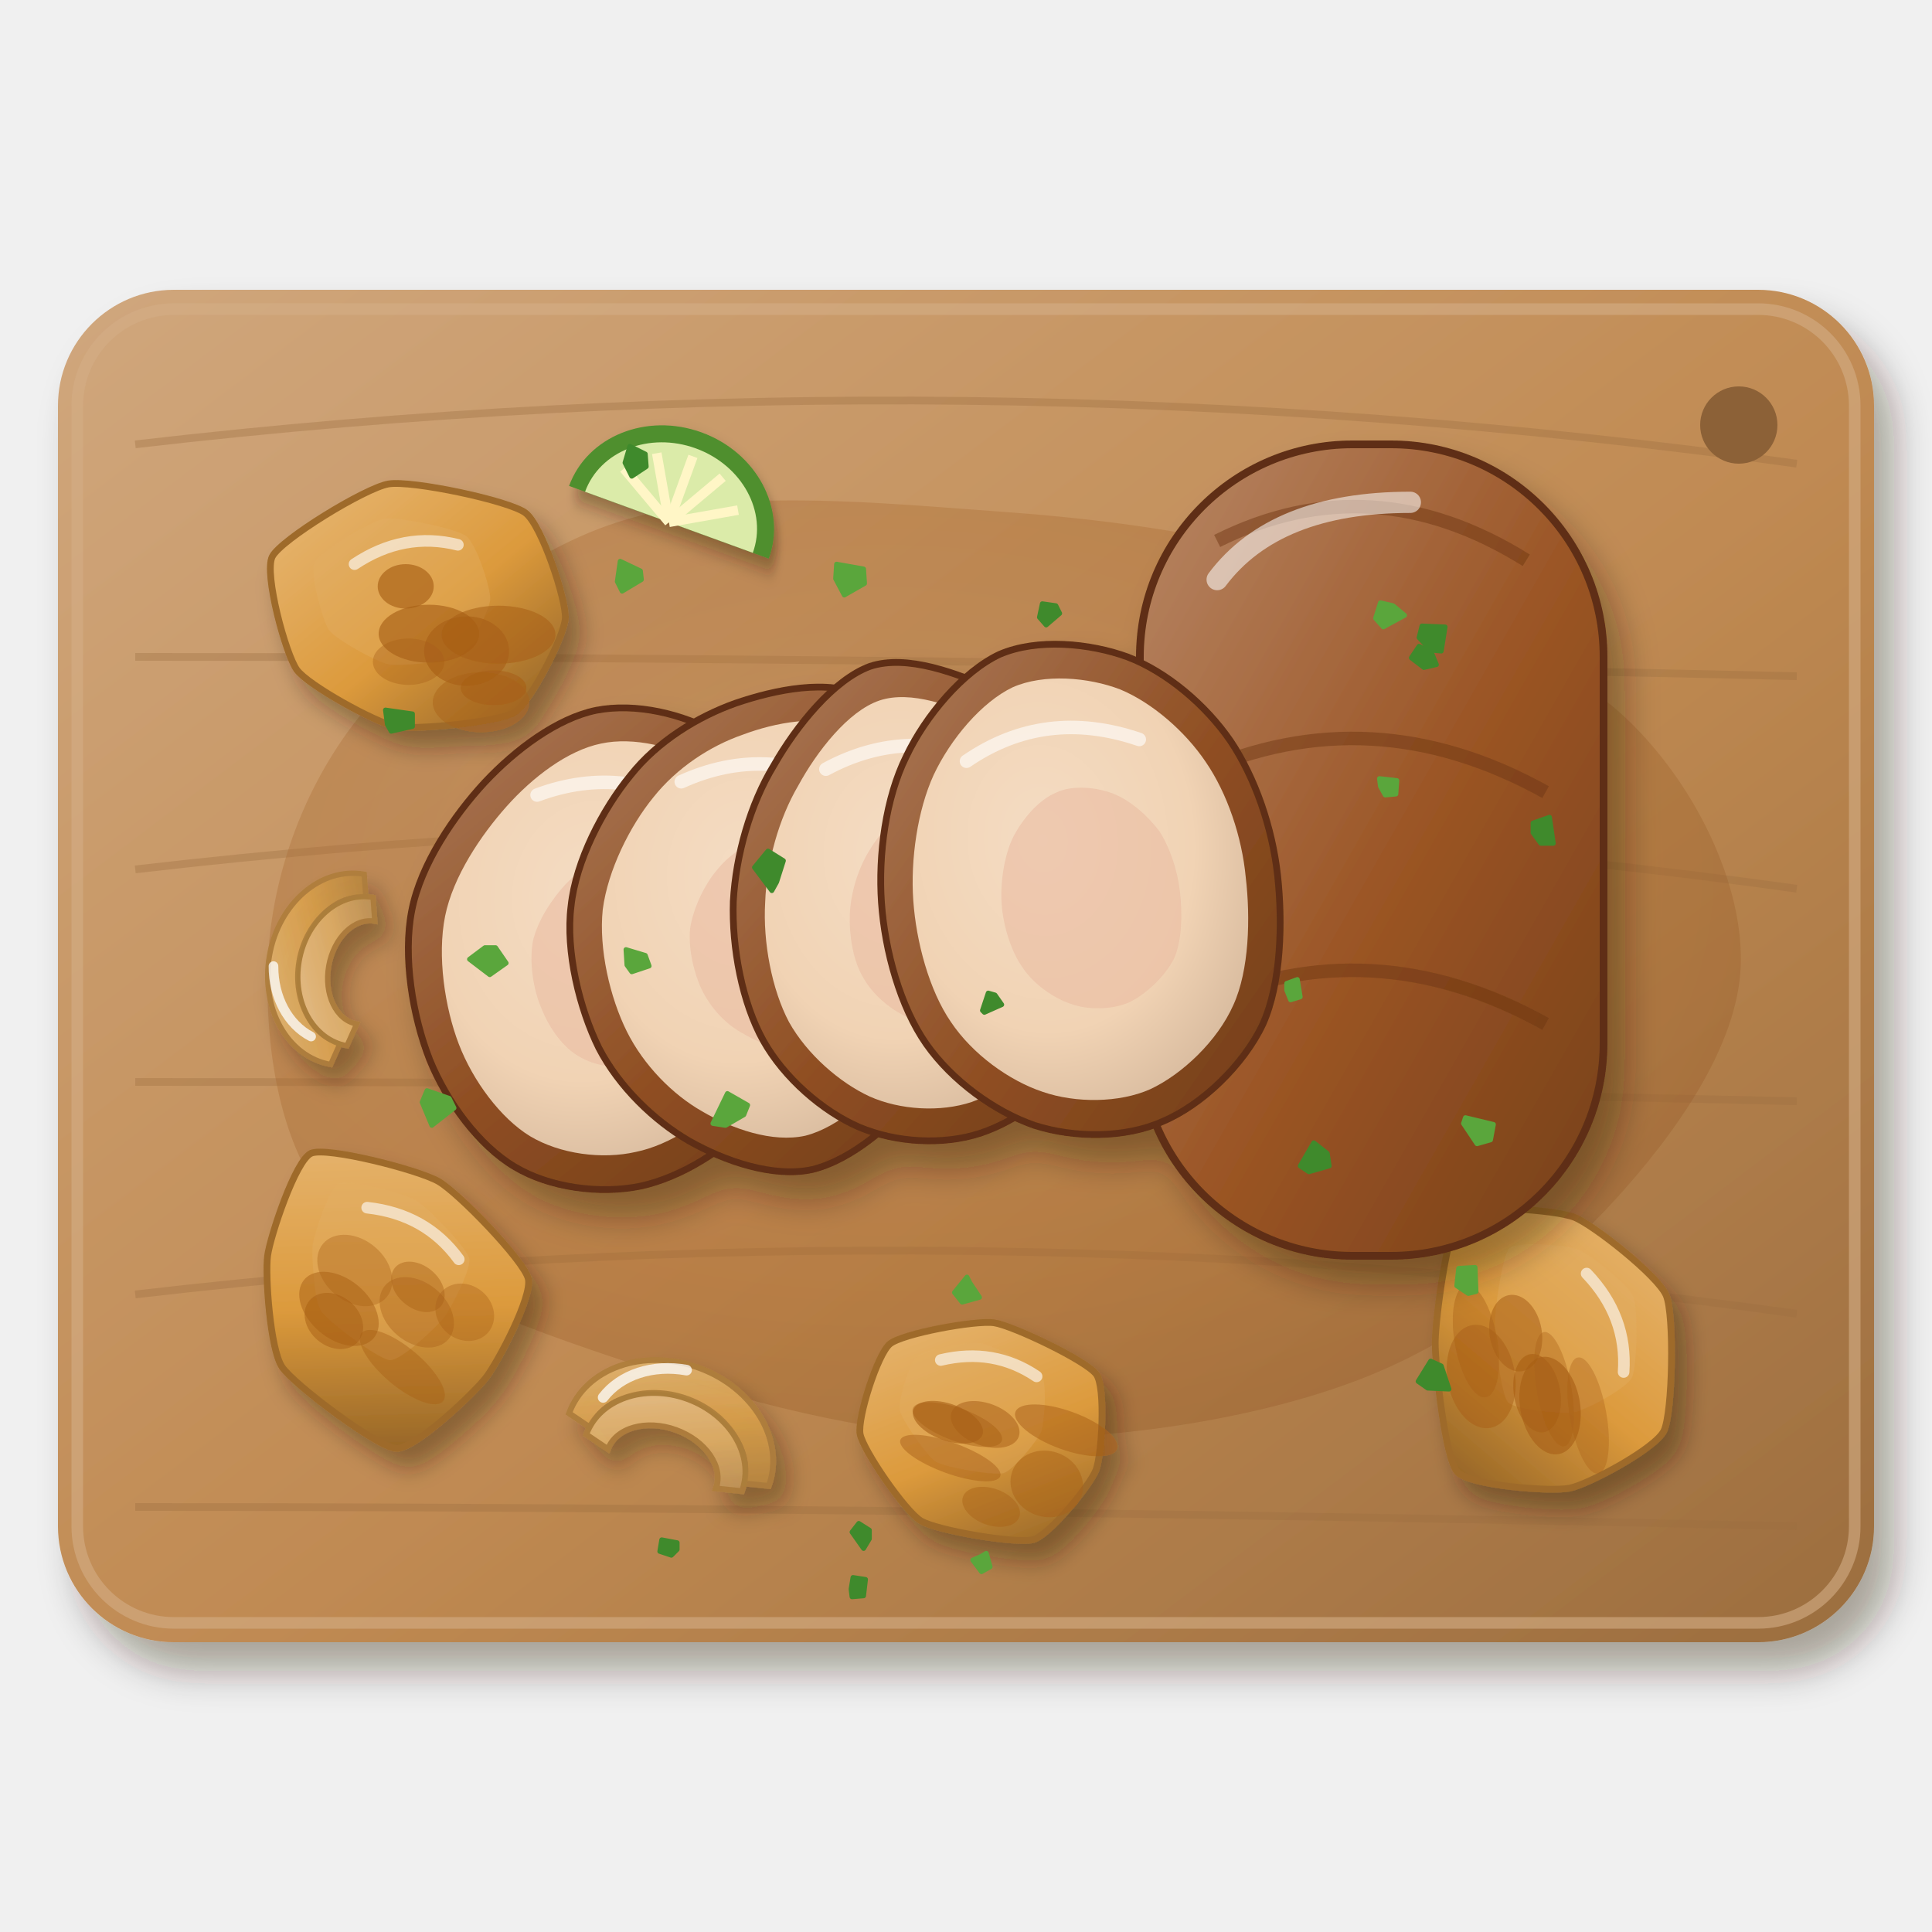
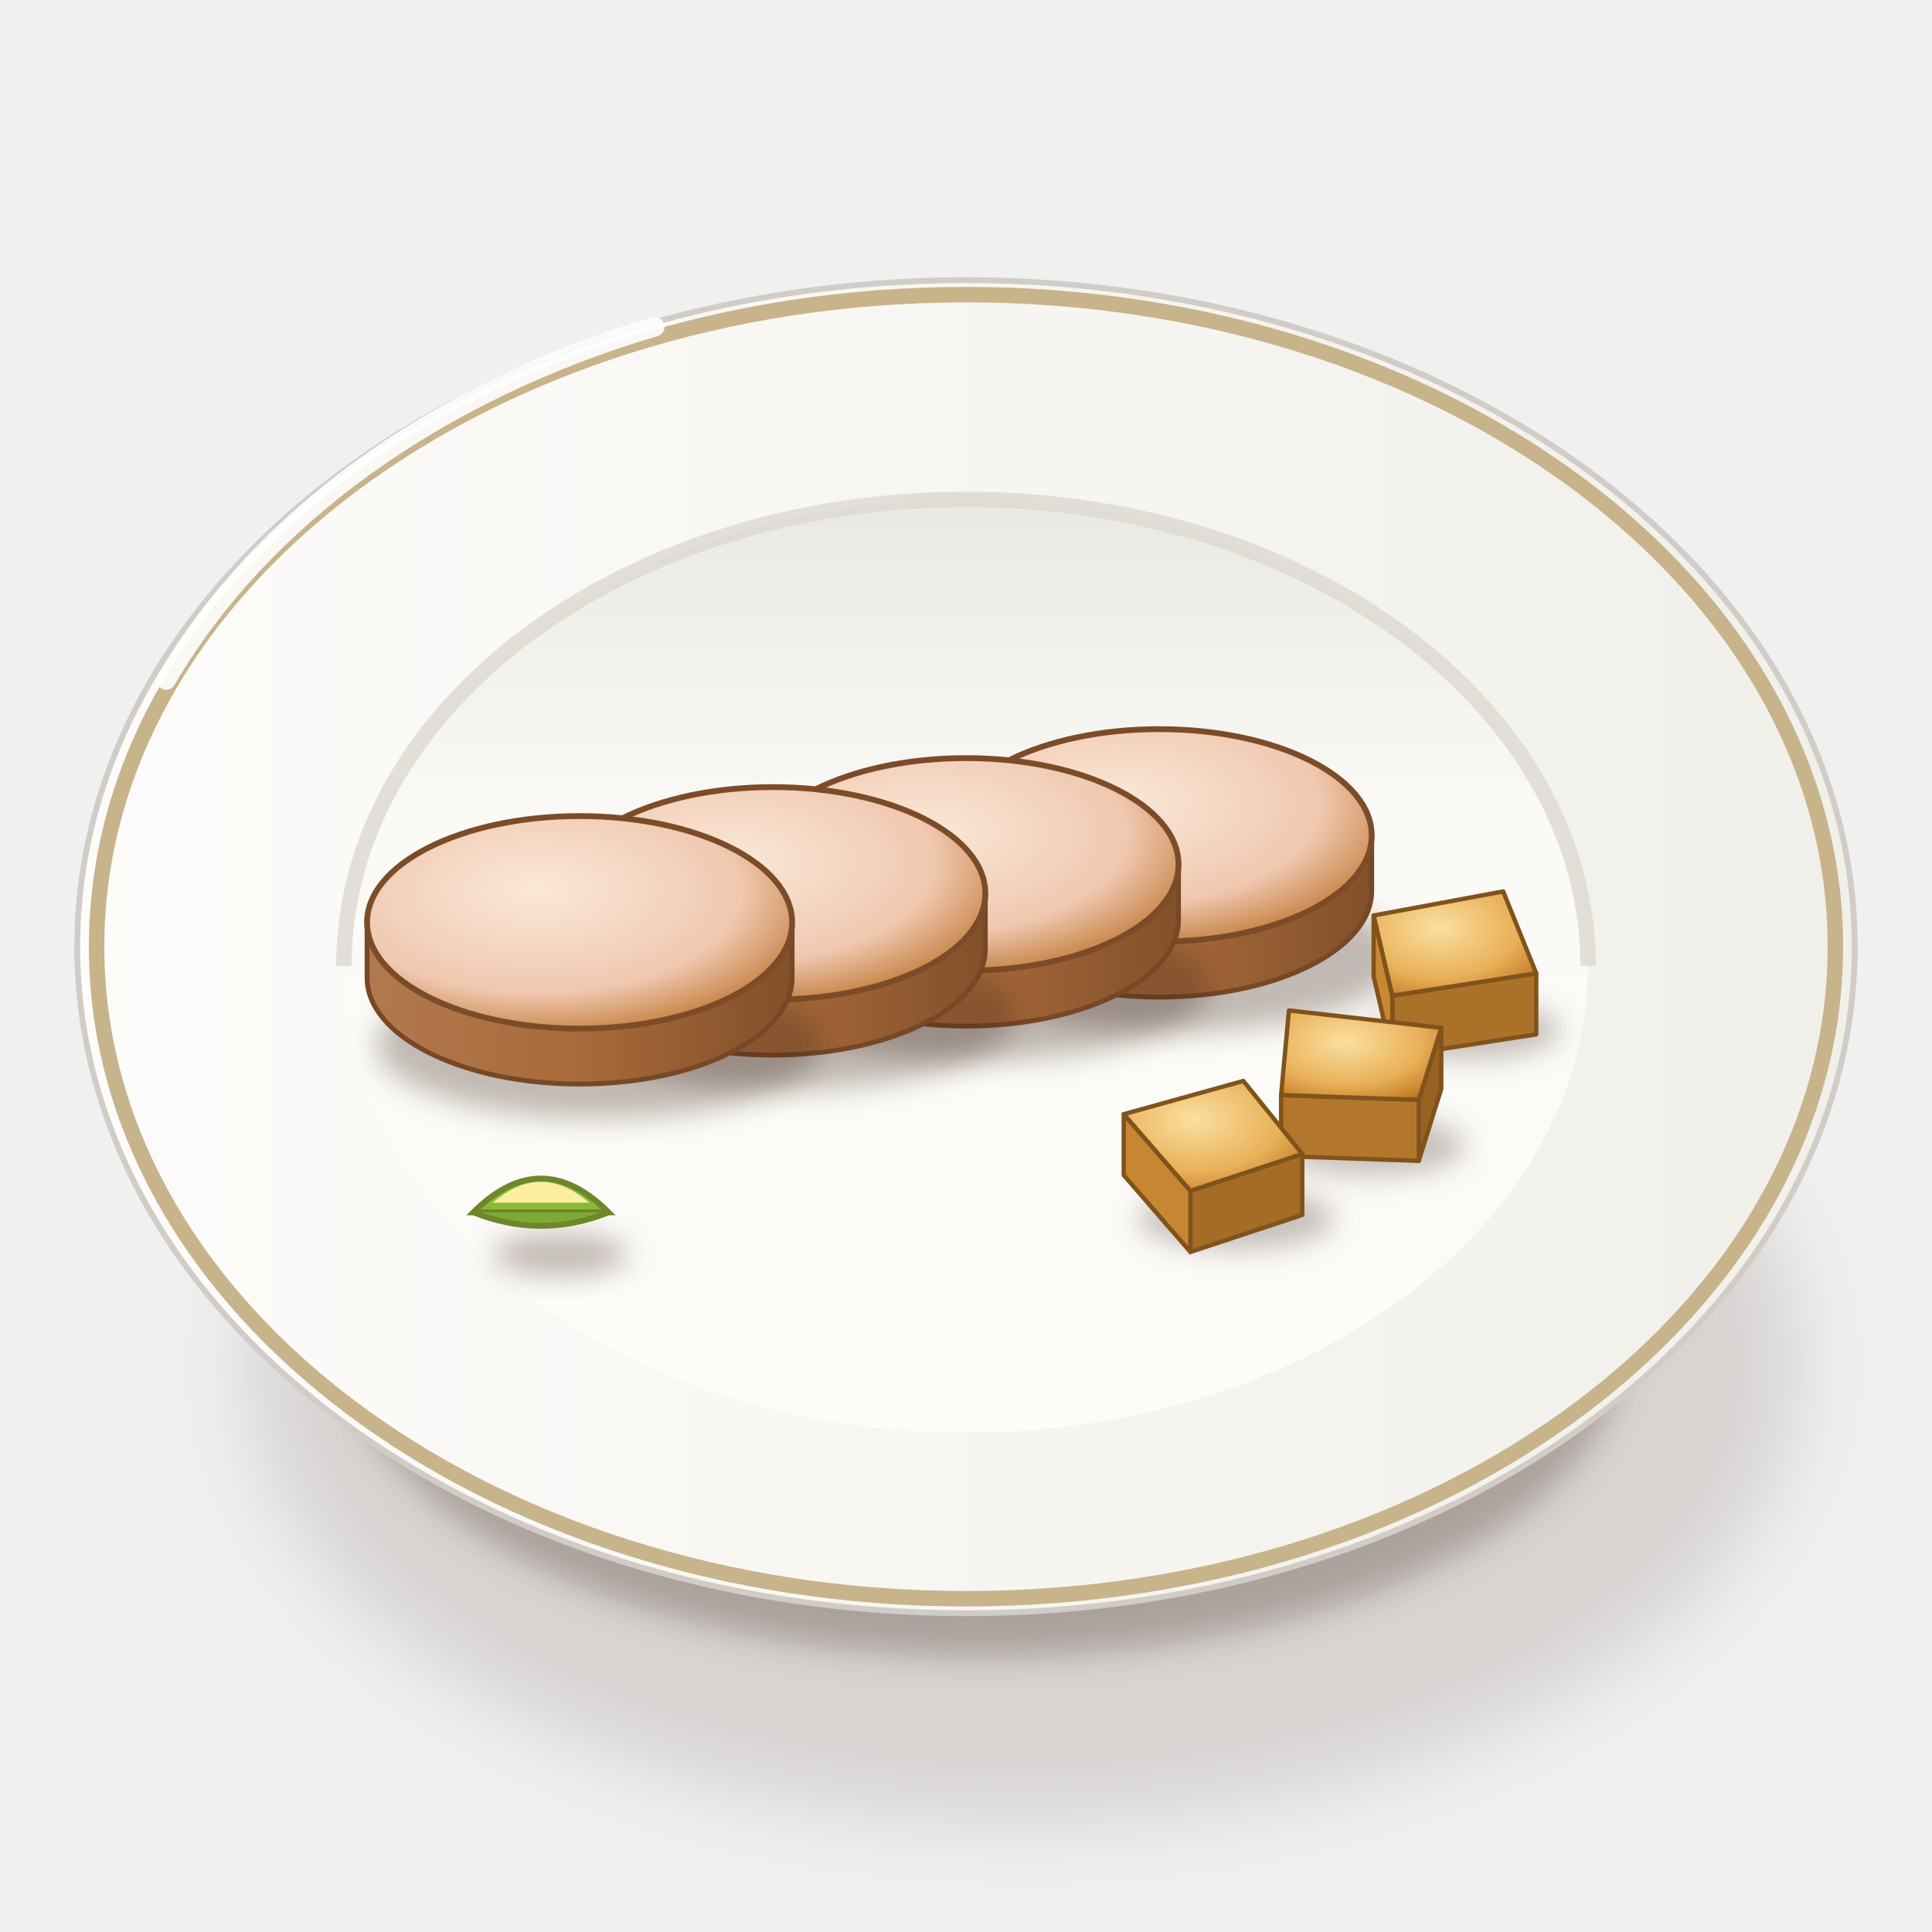
<svg xmlns="http://www.w3.org/2000/svg" viewBox="0 0 200 200" width="400" height="400">
  <defs>
-     <filter id="br_lombo_assado-1" x="-30%" y="-30%" width="160%" height="160%">
-       <feDropShadow dx="2.1" dy="3" stdDeviation="1.95" flood-color="#2b1607" flood-opacity=".36" />
+     <filter id="br_lombo_assado-1" x="-50%" y="-50%" width="200%" height="200%">
+       <feGaussianBlur stdDeviation="4" />
    </filter>
-     <linearGradient id="br_lombo_assado-2" x1="0" y1="0" x2="1" y2="1">
-       <stop offset="0" stop-color="#d0a77d" />
-       <stop offset=".55" stop-color="#c08a52" />
-       <stop offset="1" stop-color="#9b6d3f" />
+     <filter id="br_lombo_assado-2" x="-50%" y="-50%" width="200%" height="200%">
+       <feGaussianBlur stdDeviation="1.6" />
+     </filter>
+     <linearGradient id="br_lombo_assado-3" x1="0" y1="0" x2="1" y2="0">
+       <stop offset="0" stop-color="#fbfbf7" />
+       <stop offset="0.6" stop-color="#eae8e3" />
+       <stop offset="1" stop-color="#cdc7c1" />
    </linearGradient>
-     <radialGradient id="br_lombo_assado-3" cx="0.42" cy="0.4" r=".75">
-       <stop offset="0" stop-color="#b98658" />
-       <stop offset=".6" stop-color="#a8682e" />
-       <stop offset="1" stop-color="#855023" />
+     <linearGradient id="br_lombo_assado-4" x1="0" y1="0" x2="1" y2="0">
+       <stop offset="0" stop-color="#fdfcfa" />
+       <stop offset="1" stop-color="#f1efea" />
+     </linearGradient>
+     <linearGradient id="br_lombo_assado-5" x1="0" y1="0" x2="0" y2="1">
+       <stop offset="0" stop-color="#eae8e3" />
+       <stop offset="0.35" stop-color="#fbfaf6" />
+       <stop offset="1" stop-color="#fcfcf9" />
+     </linearGradient>
+     <radialGradient id="br_lombo_assado-6" cx="0.4" cy="0.35" r="0.8">
+       <stop offset="0" stop-color="#fbe8d8" />
+       <stop offset="0.6" stop-color="#f0c8b0" />
+       <stop offset="0.85" stop-color="#c8864a" />
+       <stop offset="1" stop-color="#8a4a1e" />
    </radialGradient>
-     <filter id="br_lombo_assado-4" x="-30%" y="-30%" width="160%" height="160%">
-       <feDropShadow dx="1.26" dy="1.8" stdDeviation="1.17" flood-color="#2b1607" flood-opacity=".36" />
+     <filter id="br_lombo_assado-7" x="-50%" y="-50%" width="200%" height="200%">
+       <feGaussianBlur stdDeviation="1.4" />
    </filter>
-     <linearGradient id="br_lombo_assado-5" x1="0" y1="0" x2="1" y2="1">
-       <stop offset="0" stop-color="#e7b877" />
-       <stop offset=".55" stop-color="#dc9a3c" />
-       <stop offset="1" stop-color="#8c5e24" />
+     <linearGradient id="br_lombo_assado-8" x1="0" y1="0" x2="1" y2="0">
+       <stop offset="0" stop-color="#b1794e" />
+       <stop offset="0.5" stop-color="#a86a3a" />
+       <stop offset="1" stop-color="#82502a" />
    </linearGradient>
-     <linearGradient id="br_lombo_assado-6" x1="0" y1="0" x2="1" y2="1">
-       <stop offset="0" stop-color="#e4bd82" />
-       <stop offset=".55" stop-color="#d9a04c" />
-       <stop offset="1" stop-color="#b6843e" />
-     </linearGradient>
-     <linearGradient id="br_lombo_assado-7" x1="0" y1="0" x2="1" y2="1">
-       <stop offset="0" stop-color="#e9c695" />
-       <stop offset=".55" stop-color="#dfae67" />
-       <stop offset="1" stop-color="#bb8f54" />
-     </linearGradient>
-     <filter id="br_lombo_assado-8" x="-30%" y="-30%" width="160%" height="160%">
-       <feDropShadow dx="1.82" dy="2.6" stdDeviation="1.69" flood-color="#2b1607" flood-opacity=".36" />
-     </filter>
-     <linearGradient id="br_lombo_assado-9" x1="0" y1="0" x2="1" y2="1">
-       <stop offset="0" stop-color="#b88766" />
-       <stop offset=".55" stop-color="#9a5424" />
-       <stop offset="1" stop-color="#76401a" />
-     </linearGradient>
-     <linearGradient id="br_lombo_assado-10" x1="0" y1="0" x2="1" y2="1">
-       <stop offset="0" stop-color="#ab7a59" />
-       <stop offset=".55" stop-color="#8f4e22" />
-       <stop offset="1" stop-color="#713d1a" />
-     </linearGradient>
-     <radialGradient id="br_lombo_assado-11" cx="0.4" cy="0.38" r=".75">
-       <stop offset="0" stop-color="#f4dcc3" />
-       <stop offset=".6" stop-color="#f1d3b4" />
-       <stop offset="1" stop-color="#d3b69a" />
+     <radialGradient id="br_lombo_assado-9" cx="0.4" cy="0.35" r="0.8">
+       <stop offset="0" stop-color="#fbe0a0" />
+       <stop offset="0.6" stop-color="#e8b058" />
+       <stop offset="0.9" stop-color="#c8802a" />
+       <stop offset="1" stop-color="#9a5a1a" />
    </radialGradient>
-     <filter id="br_lombo_assado-12" x="-30%" y="-30%" width="160%" height="160%">
-       <feDropShadow dx="0.7" dy="1" stdDeviation="0.65" flood-color="#2b1607" flood-opacity=".36" />
-     </filter>
  </defs>
-   <g filter="url(#br_lombo_assado-1)">
-     <rect x="6" y="30" width="188" height="140" rx="12" fill="url(#br_lombo_assado-2)" />
+   <ellipse cx="106" cy="141.25" rx="80.37" ry="47.36" fill="#3a2212" opacity="0.14" filter="url(#br_lombo_assado-1)" />
+   <ellipse cx="102" cy="139.25" rx="66.02" ry="32.29" fill="#3a2212" opacity="0.28" filter="url(#br_lombo_assado-2)" />
+   <path d="M8,98 C8,120 30.96,141.39 42.96,143.53 L157.04,143.53 C169.04,141.39 192,120 192,98Z" fill="url(#br_lombo_assado-3)" stroke="#c0bab3" stroke-width=".6" />
+   <path d="M8,98A92,69 0 1 0 192,98A92,69 0 1 0 8,98Z" fill="url(#br_lombo_assado-4)" stroke="#d1ccc6" stroke-width=".6" />
+   <path d="M10,98A90,67.5 0 1 0 190,98A90,67.5 0 1 0 10,98Z" fill="none" stroke="#c8b48a" stroke-width="1.6" />
+   <path d="M35.6,100A64.4,48.3 0 1 0 164.4,100A64.4,48.3 0 1 0 35.6,100Z" fill="url(#br_lombo_assado-5)" />
+   <path d="M35.6,100 A64.4,48.3 0 0 1 164.4,100" stroke="#dcd8d2" stroke-width="1.6" fill="none" opacity=".8" />
+   <path d="M17.2,70.4 A92,69 0 0 1 67.8,33.83" stroke="#fff" stroke-width="2" fill="none" stroke-linecap="round" opacity=".9" />
+   <ellipse cx="122" cy="99.12" rx="23.1" ry="7.7" fill="#3a2212" opacity="0.3" filter="url(#br_lombo_assado-7)" />
+   <path d="M98,86.48 L98,92.22 A22,11 0 0 0 142,92.22 L142,86.48Z" fill="url(#br_lombo_assado-8)" stroke="#764825" stroke-width=".5" />
+   <ellipse cx="120" cy="86.48" rx="22" ry="11" fill="url(#br_lombo_assado-6)" stroke="#7c4c28" stroke-width=".6" />
+   <ellipse cx="102" cy="102.12" rx="23.1" ry="7.7" fill="#3a2212" opacity="0.3" filter="url(#br_lombo_assado-7)" />
+   <path d="M78,89.48 L78,95.22 A22,11 0 0 0 122,95.22 L122,89.48Z" fill="url(#br_lombo_assado-8)" stroke="#764825" stroke-width=".5" />
+   <ellipse cx="100" cy="89.48" rx="22" ry="11" fill="url(#br_lombo_assado-6)" stroke="#7c4c28" stroke-width=".6" />
+   <ellipse cx="82" cy="105.12" rx="23.1" ry="7.7" fill="#3a2212" opacity="0.3" filter="url(#br_lombo_assado-7)" />
+   <path d="M58,92.48 L58,98.22 A22,11 0 0 0 102,98.22 L102,92.48Z" fill="url(#br_lombo_assado-8)" stroke="#764825" stroke-width=".5" />
+   <ellipse cx="80" cy="92.48" rx="22" ry="11" fill="url(#br_lombo_assado-6)" stroke="#7c4c28" stroke-width=".6" />
+   <ellipse cx="62" cy="108.12" rx="23.1" ry="7.7" fill="#3a2212" opacity="0.3" filter="url(#br_lombo_assado-7)" />
+   <path d="M38,95.48 L38,101.22 A22,11 0 0 0 82,101.22 L82,95.48Z" fill="url(#br_lombo_assado-8)" stroke="#764825" stroke-width=".5" />
+   <ellipse cx="60" cy="95.48" rx="22" ry="11" fill="url(#br_lombo_assado-6)" stroke="#7c4c28" stroke-width=".6" />
+   <ellipse cx="152" cy="106.62" rx="9.48" ry="3.03" fill="#3a2212" opacity="0.28" filter="url(#br_lombo_assado-7)" />
+   <path d="M159.03,100.76L144.13,103.07L144.13,109.38L159.03,107.08Z" fill="#aa7128" stroke="#81531c" stroke-width="0.45" stroke-linejoin="round" />
+   <path d="M144.13,103.07L142.2,94.77L142.2,101.08L144.13,109.38Z" fill="#c98832" stroke="#81531c" stroke-width="0.45" stroke-linejoin="round" />
+   <path d="M155.61,92.28L159.03,100.76L144.13,103.07L142.2,94.77Z" fill="url(#br_lombo_assado-9)" stroke="#81531c" stroke-width="0.45" stroke-linejoin="round" />
+   <ellipse cx="142" cy="118.62" rx="9.66" ry="3.09" fill="#3a2212" opacity="0.28" filter="url(#br_lombo_assado-7)" />
+   <path d="M149.2,106.4L146.87,113.86L146.87,120.17L149.2,112.71Z" fill="#986322" stroke="#81531c" stroke-width="0.45" stroke-linejoin="round" />
+   <path d="M146.87,113.86L132.62,113.36L132.62,119.67L146.87,120.17Z" fill="#b2772a" stroke="#81531c" stroke-width="0.45" stroke-linejoin="round" />
+   <path d="M133.43,104.6L149.2,106.4L146.87,113.86L132.62,113.36Z" fill="url(#br_lombo_assado-9)" stroke="#81531c" stroke-width="0.45" stroke-linejoin="round" />
+   <ellipse cx="128" cy="126.12" rx="10.15" ry="3.25" fill="#3a2212" opacity="0.28" filter="url(#br_lombo_assado-7)" />
+   <path d="M134.81,119.46L123.23,123.28L123.23,129.6L134.81,125.77Z" fill="#a46c26" stroke="#81531c" stroke-width="0.45" stroke-linejoin="round" />
+   <path d="M123.23,123.28L116.33,115.34L116.33,121.65L123.23,129.6Z" fill="#c78631" stroke="#81531c" stroke-width="0.45" stroke-linejoin="round" />
+   <path d="M128.71,111.9L134.81,119.46L123.23,123.28L116.33,115.34Z" fill="url(#br_lombo_assado-9)" stroke="#81531c" stroke-width="0.45" stroke-linejoin="round" />
+   <ellipse cx="58" cy="129.9" rx="7" ry="2.24" fill="#3a2212" opacity="0.3" filter="url(#br_lombo_assado-7)" />
+   <g transform="translate(56 125.5)">
+     <path d="M-7,0 Q0,-7 7,0Z" fill="#8ab83a" stroke="#6d872a" stroke-width=".6" />
+     <path d="M-5,-1 Q0,-5.32 5,-1Z" fill="#fbeea0" />
+     <path d="M-7,0 Q0,2.8 7,0" fill="#80a835" stroke="#6d872a" stroke-width=".6" />
  </g>
-   <path d="M14,46 Q100,36 186,48" stroke="#9b6d3f" stroke-width=".8" fill="none" opacity=".35" />
-   <path d="M14,68 Q100,68 186,70" stroke="#9b6d3f" stroke-width=".8" fill="none" opacity=".35" />
-   <path d="M14,90 Q100,80 186,92" stroke="#9b6d3f" stroke-width=".8" fill="none" opacity=".35" />
-   <path d="M14,112 Q100,112 186,114" stroke="#9b6d3f" stroke-width=".8" fill="none" opacity=".35" />
-   <path d="M14,134 Q100,124 186,136" stroke="#9b6d3f" stroke-width=".8" fill="none" opacity=".35" />
-   <path d="M14,156 Q100,156 186,158" stroke="#9b6d3f" stroke-width=".8" fill="none" opacity=".35" />
-   <rect x="8" y="32" width="184" height="136" rx="10" fill="none" stroke="#d3ad86" stroke-width="1.2" opacity=".6" />
-   <circle cx="180" cy="44" r="4" fill="#8c6137" />
-   <path transform="translate(104 100)" d="M76.2,0C75.9,8.2 69.6,17.2 63.1,24.3C56.6,31.4 47.5,38.6 37,42.7C26.5,46.8 12.2,49 0,48.9C-12.2,48.8 -24.9,45.7 -36.3,41.9C-47.7,38.2 -61.9,33.4 -68.6,26.4C-75.2,19.4 -76.5,8.7 -76.3,0C-76,-8.7 -72.9,-18.1 -66.9,-25.7C-60.8,-33.4 -51,-42.5 -39.9,-46C-28.7,-49.6 -12.5,-47.9 0,-47C12.5,-46.1 24.3,-44.3 35.2,-40.6C46,-36.9 58.2,-31.8 65,-25C71.8,-18.2 76.5,-8.2 76.2,0Z" fill="url(#br_lombo_assado-3)" opacity="0.35" />
-   <g filter="url(#br_lombo_assado-4)">
-     <g transform="translate(44 64)">
-       <path d="M14.52,0C14.42,1.89 10.88,8.7 9.27,9.72C7.66,10.75 -0.99,11.6 -3.06,11.2C-5.12,10.8 -12.1,6.95 -13.27,5.34C-14.43,3.73 -16.69,-4.61 -15.82,-6.37C-14.95,-8.13 -6.2,-13.48 -3.79,-13.9C-1.39,-14.31 8.72,-12.18 10.4,-10.9C12.08,-9.63 14.63,-1.89 14.52,0Z" fill="url(#br_lombo_assado-5)" stroke="#9e6b29" stroke-width=".7" />
-       <path d="M6.75,-1.96C6.69,-0.83 4.57,3.26 3.6,3.87C2.64,4.49 -2.55,5 -3.79,4.76C-5.03,4.52 -9.22,2.21 -9.92,1.25C-10.62,0.28 -11.97,-4.72 -11.45,-5.78C-10.93,-6.84 -5.68,-10.05 -4.24,-10.3C-2.79,-10.55 3.27,-9.27 4.28,-8.5C5.29,-7.74 6.82,-3.09 6.75,-1.96Z" fill="#e3ae63" opacity=".35" />
-       <ellipse cx="7.1" cy="7.2" rx="3.4" ry="1.8" fill="#a85f16" opacity="0.59" />
-       <ellipse cx="0.4" cy="1.6" rx="5.2" ry="3" fill="#a85f16" opacity="0.64" />
-       <ellipse cx="-1.7" cy="4.5" rx="3.7" ry="2.4" fill="#a85f16" opacity="0.39" />
-       <ellipse cx="-2" cy="-3.3" rx="2.9" ry="2.3" fill="#a85f16" opacity="0.65" />
-       <ellipse cx="7.6" cy="1.7" rx="5.9" ry="3" fill="#a85f16" opacity="0.56" />
-       <ellipse cx="5.8" cy="8.7" rx="5" ry="3.1" fill="#a85f16" opacity="0.44" />
-       <ellipse cx="4.3" cy="3.4" rx="4.4" ry="3.6" fill="#a85f16" opacity="0.63" />
-       <path d="M-7.3,-5.6 Q-2.2,-9 3.4,-7.6" stroke="#fff" stroke-width="1.2" fill="none" stroke-linecap="round" opacity=".6" />
-     </g>
-     <g transform="translate(40 134) rotate(40)">
-       <path d="M13.43,0C13.5,2.04 12.57,10.4 11.02,11.56C9.48,12.72 -1.35,13.31 -3.46,12.69C-5.57,12.08 -10.9,6.56 -12,4.83C-13.09,3.1 -16.15,-4.61 -15.36,-6.19C-14.57,-7.77 -5.74,-12.02 -3.39,-12.43C-1.05,-12.85 8.65,-11.83 10.2,-10.69C11.74,-9.55 13.35,-2.04 13.43,0Z" fill="url(#br_lombo_assado-5)" stroke="#9e6b29" stroke-width=".7" />
-       <path d="M6.1,-1.96C6.14,-0.74 5.58,4.28 4.65,4.98C3.73,5.67 -2.77,6.03 -4.04,5.66C-5.3,5.29 -8.5,1.98 -9.16,0.94C-9.81,-0.1 -11.65,-4.72 -11.18,-5.67C-10.7,-6.62 -5.4,-9.17 -4,-9.42C-2.59,-9.67 3.23,-9.06 4.16,-8.38C5.08,-7.69 6.05,-3.18 6.1,-1.96Z" fill="#e3ae63" opacity=".35" />
-       <ellipse cx="-2.8" cy="4.3" rx="4.7" ry="3.1" fill="#a85f16" opacity="0.5" />
-       <ellipse cx="-4.1" cy="0.2" rx="4.3" ry="3.2" fill="#a85f16" opacity="0.37" />
-       <ellipse cx="2" cy="-2.7" rx="3.1" ry="2.2" fill="#a85f16" opacity="0.43" />
-       <ellipse cx="-2.4" cy="5.6" rx="3.3" ry="2.6" fill="#a85f16" opacity="0.52" />
-       <ellipse cx="3.6" cy="-0.6" rx="4.3" ry="3.1" fill="#a85f16" opacity="0.41" />
-       <ellipse cx="7.4" cy="-3.8" rx="3.2" ry="2.8" fill="#a85f16" opacity="0.38" />
-       <ellipse cx="6.1" cy="4.7" rx="5.5" ry="2" fill="#a85f16" opacity="0.43" />
-       <path d="M-7.3,-5.6 Q-2.2,-9 3.4,-7.6" stroke="#fff" stroke-width="1.2" fill="none" stroke-linecap="round" opacity=".6" />
-     </g>
-     <g transform="translate(160 140) rotate(80)">
-       <path d="M14.27,0C14.32,2 12.2,10.12 10.62,11.14C9.03,12.15 -0.62,11.51 -3.02,11.07C-5.42,10.62 -14.59,7.76 -15.53,6.25C-16.47,4.75 -14.36,-3.55 -13.27,-5.34C-12.18,-7.14 -5.78,-12.84 -3.64,-13.32C-1.49,-13.81 8.5,-11.86 10.14,-10.64C11.79,-9.42 14.23,-2 14.27,0Z" fill="url(#br_lombo_assado-5)" stroke="#9e6b29" stroke-width=".7" />
-       <path d="M6.6,-1.96C6.63,-0.76 5.36,4.11 4.41,4.72C3.46,5.33 -2.33,4.95 -3.77,4.68C-5.21,4.41 -10.71,2.69 -11.28,1.79C-11.84,0.89 -10.58,-4.09 -9.92,-5.17C-9.27,-6.24 -5.43,-9.66 -4.14,-9.95C-2.85,-10.24 3.14,-9.08 4.13,-8.34C5.11,-7.61 6.58,-3.16 6.6,-1.96Z" fill="#e3ae63" opacity=".35" />
-       <ellipse cx="4" cy="1.6" rx="4.1" ry="2.4" fill="#a85f16" opacity="0.6" />
-       <ellipse cx="1.3" cy="7" rx="5.4" ry="3.5" fill="#a85f16" opacity="0.51" />
-       <ellipse cx="5.5" cy="0.5" rx="5.1" ry="3.1" fill="#a85f16" opacity="0.64" />
-       <ellipse cx="-2.4" cy="6.9" rx="5.9" ry="2.2" fill="#a85f16" opacity="0.41" />
-       <ellipse cx="-2.5" cy="2.7" rx="4" ry="2.7" fill="#a85f16" opacity="0.55" />
-       <ellipse cx="7.2" cy="-3.2" rx="6.1" ry="1.9" fill="#a85f16" opacity="0.36" />
-       <ellipse cx="3.9" cy="-0.2" rx="6" ry="1.8" fill="#a85f16" opacity="0.37" />
-       <path d="M-7.3,-5.6 Q-2.2,-9 3.4,-7.6" stroke="#fff" stroke-width="1.2" fill="none" stroke-linecap="round" opacity=".6" />
-     </g>
-     <g transform="translate(102 148) rotate(20)">
-       <path d="M12.19,0C12.17,1.68 9.96,7.96 8.57,8.98C7.17,10.01 -1.15,11.53 -3.04,11.15C-4.93,10.77 -11.18,6.32 -12.03,4.85C-12.88,3.37 -13.16,-3.54 -12.32,-4.96C-11.49,-6.39 -4.86,-10.31 -2.92,-10.71C-0.98,-11.1 7.48,-10.28 8.86,-9.3C10.25,-8.31 12.22,-1.68 12.19,0Z" fill="url(#br_lombo_assado-5)" stroke="#9e6b29" stroke-width=".7" />
-       <path d="M5.5,-1.82C5.48,-0.81 4.16,2.96 3.32,3.57C2.48,4.18 -2.51,5.1 -3.65,4.87C-4.78,4.64 -8.53,1.97 -9.04,1.09C-9.55,0.2 -9.72,-3.94 -9.21,-4.8C-8.71,-5.65 -4.74,-8.01 -3.57,-8.24C-2.41,-8.48 2.67,-7.99 3.5,-7.4C4.33,-6.81 5.51,-2.83 5.5,-1.82Z" fill="#e3ae63" opacity=".35" />
-       <ellipse cx="-0.2" cy="-0.5" rx="3.7" ry="2.2" fill="#a85f16" opacity="0.53" />
-       <ellipse cx="3.3" cy="7.3" rx="3.1" ry="1.9" fill="#a85f16" opacity="0.43" />
-       <ellipse cx="-2.9" cy="0.5" rx="4.9" ry="1.7" fill="#a85f16" opacity="0.46" />
-       <ellipse cx="7.9" cy="3.1" rx="3.8" ry="3.4" fill="#a85f16" opacity="0.47" />
-       <ellipse cx="-3.9" cy="0.6" rx="3.8" ry="1.9" fill="#a85f16" opacity="0.62" />
-       <ellipse cx="-2.4" cy="4" rx="5.5" ry="1.6" fill="#a85f16" opacity="0.48" />
-       <ellipse cx="7.9" cy="-2.8" rx="5.6" ry="2" fill="#a85f16" opacity="0.51" />
-       <path d="M-6.8,-5.2 Q-2.1,-8.3 3.1,-7" stroke="#fff" stroke-width="1.2" fill="none" stroke-linecap="round" opacity=".6" />
-     </g>
-     <g transform="translate(70 148) rotate(20) scale(1.1)">
-       <path d="M-10,2 A10,8.2 0 0 1 10,2 L7.6,2.6 A7.6,5.472 0 0 0 -7.6,2.6Z" fill="url(#br_lombo_assado-6)" stroke="#ad7d3b" stroke-width=".55" opacity=".9" />
-       <path d="M-7.8,3.32 A7.8,6.396 0 0 1 7.8,3.32 L5.4,3.92 A5.4,3.888 0 0 0 -5.4,3.92Z" fill="url(#br_lombo_assado-7)" stroke="#ad7d3b" stroke-width=".55" opacity=".9" />
-       <path d="M-7.5,-.5 A8.5,7 0 0 1 -1,-5.6" stroke="#fff" stroke-width="1" fill="none" stroke-linecap="round" opacity=".75" />
-     </g>
-     <g transform="translate(34 100) rotate(-80)">
-       <path d="M-10,2 A10,8.2 0 0 1 10,2 L7.6,2.6 A7.6,5.472 0 0 0 -7.6,2.6Z" fill="url(#br_lombo_assado-6)" stroke="#ad7d3b" stroke-width=".55" opacity=".9" />
-       <path d="M-7.8,3.32 A7.8,6.396 0 0 1 7.8,3.32 L5.4,3.92 A5.4,3.888 0 0 0 -5.4,3.92Z" fill="url(#br_lombo_assado-7)" stroke="#ad7d3b" stroke-width=".55" opacity=".9" />
-       <path d="M-7.5,-.5 A8.5,7 0 0 1 -1,-5.6" stroke="#fff" stroke-width="1" fill="none" stroke-linecap="round" opacity=".75" />
-     </g>
-   </g>
-   <g filter="url(#br_lombo_assado-8)">
-     <rect x="118" y="46" width="48" height="84" rx="22" fill="url(#br_lombo_assado-9)" stroke="#5e2f12" stroke-width=".8" />
-     <path d="M126,56 Q142,48 158,58 M124,80 Q142,72 160,82 M124,104 Q142,96 160,106" stroke="#6a3410" stroke-width="1.4" fill="none" opacity=".45" />
-     <path d="M126,60 Q132,52 146,52" stroke="#fff" stroke-width="2.2" fill="none" stroke-linecap="round" opacity=".55" />
-     <g transform="translate(64 98) rotate(10)">
-       <path d="M21.6,0C21.5,5 19.6,10.8 17.1,14.8C14.6,18.8 10.5,22.4 6.6,24C2.6,25.6 -2.7,25.8 -6.6,24.3C-10.6,22.8 -14.7,18.9 -17.2,14.9C-19.7,10.8 -21.8,4.9 -21.7,0C-21.6,-4.9 -19.1,-10.4 -16.6,-14.3C-14,-18.3 -10.3,-22.2 -6.5,-23.7C-2.6,-25.2 2.4,-24.9 6.4,-23.5C10.4,-22 14.8,-18.9 17.3,-15C19.8,-11.1 21.6,-5 21.6,0Z" fill="url(#br_lombo_assado-10)" stroke="#5e2f12" stroke-width=".7" />
-       <path d="M18.1,0C18.1,4.3 16.4,9.3 14.3,12.7C12.2,16.1 8.8,19.3 5.5,20.6C2.2,22 -2.2,22.2 -5.6,20.9C-8.9,19.6 -12.4,16.3 -14.5,12.8C-16.6,9.3 -18.3,4.2 -18.2,0C-18.1,-4.2 -16,-8.9 -13.9,-12.3C-11.8,-15.7 -8.7,-19.1 -5.4,-20.4C-2.2,-21.7 2.1,-21.4 5.4,-20.2C8.7,-18.9 12.4,-16.2 14.5,-12.9C16.7,-9.5 18.2,-4.3 18.1,0Z" fill="url(#br_lombo_assado-11)" />
-       <path d="M10.7,1C10.7,3.2 9.8,5.8 8.7,7.6C7.6,9.4 5.7,11.1 3.9,11.8C2.2,12.5 -0.2,12.6 -2,11.9C-3.8,11.3 -5.6,9.5 -6.7,7.7C-7.9,5.9 -8.8,3.2 -8.8,1C-8.7,-1.2 -7.6,-3.7 -6.5,-5.4C-5.3,-7.2 -3.6,-9 -1.9,-9.7C-0.2,-10.4 2.1,-10.2 3.9,-9.6C5.7,-8.9 7.7,-7.5 8.8,-5.7C9.9,-4 10.7,-1.2 10.7,1Z" fill="#e9b9a0" opacity=".55" />
-       <path d="M-11,-14 Q-2.5,-19 7,-15" stroke="#fff" stroke-width="1.4" fill="none" stroke-linecap="round" opacity=".6" />
-     </g>
-     <g transform="translate(80 96) rotate(6)">
-       <path d="M21.3,0C21.4,4.9 19.6,10.7 17.1,14.8C14.7,18.9 10.6,23.1 6.7,24.5C2.8,25.8 -2.4,24.6 -6.3,22.9C-10.1,21.2 -14.1,18.1 -16.6,14.3C-19,10.5 -21.1,4.7 -21,0C-21,-4.7 -18.8,-10.3 -16.3,-14.1C-13.9,-17.9 -10,-20.9 -6.2,-22.7C-2.3,-24.5 3,-26.2 6.8,-24.8C10.6,-23.5 14.3,-18.6 16.7,-14.5C19.2,-10.4 21.2,-4.9 21.3,0Z" fill="url(#br_lombo_assado-10)" stroke="#5e2f12" stroke-width=".7" />
-       <path d="M17.9,0C17.9,4.2 16.4,9.2 14.4,12.7C12.3,16.2 8.9,19.9 5.6,21.1C2.3,22.2 -2,21.2 -5.3,19.7C-8.5,18.3 -11.8,15.6 -13.9,12.3C-16,9 -17.7,4.1 -17.7,0C-17.6,-4.1 -15.8,-8.9 -13.7,-12.1C-11.6,-15.4 -8.4,-18 -5.2,-19.5C-2,-21.1 2.5,-22.5 5.7,-21.3C8.9,-20.2 12,-16 14.1,-12.5C16.1,-8.9 17.8,-4.2 17.9,0Z" fill="url(#br_lombo_assado-11)" />
-       <path d="M10.6,1C10.6,3.2 9.8,5.8 8.7,7.7C7.6,9.5 5.8,11.4 4,12C2.3,12.6 -0.1,12.1 -1.8,11.3C-3.6,10.6 -5.3,9.2 -6.5,7.4C-7.6,5.7 -8.5,3.1 -8.5,1C-8.4,-1.1 -7.5,-3.7 -6.3,-5.4C-5.2,-7.1 -3.5,-8.4 -1.8,-9.2C-0.1,-10 2.3,-10.8 4,-10.2C5.8,-9.6 7.4,-7.4 8.5,-5.5C9.6,-3.7 10.6,-1.2 10.6,1Z" fill="#e9b9a0" opacity=".55" />
-       <path d="M-11,-14 Q-2.5,-19 7,-15" stroke="#fff" stroke-width="1.4" fill="none" stroke-linecap="round" opacity=".6" />
-     </g>
-     <g transform="translate(96 94) rotate(2)">
-       <path d="M20.2,0C20.1,4.9 19.1,10.6 16.7,14.5C14.4,18.3 10.1,21.7 6.3,23.1C2.5,24.5 -2.4,24.4 -6.3,22.9C-10.1,21.4 -14.2,18.1 -16.5,14.3C-18.8,10.5 -20.1,4.8 -20.1,0C-20,-4.8 -18.7,-10.1 -16.4,-14.2C-14.2,-18.4 -10.5,-23.3 -6.8,-24.8C-3,-26.2 2.2,-24.4 6.2,-22.8C10.2,-21.1 14.9,-18.7 17.2,-14.9C19.5,-11.1 20.2,-4.9 20.2,0Z" fill="url(#br_lombo_assado-10)" stroke="#5e2f12" stroke-width=".7" />
-       <path d="M16.9,0C16.9,4.2 16,9.1 14.1,12.5C12.1,15.8 8.5,18.6 5.3,19.9C2.1,21.1 -2.1,21 -5.3,19.7C-8.4,18.4 -11.9,15.6 -13.9,12.3C-15.8,9 -16.9,4.1 -16.8,0C-16.8,-4.1 -15.7,-8.7 -13.8,-12.2C-12,-15.8 -8.9,-20.1 -5.7,-21.3C-2.5,-22.5 1.9,-21 5.2,-19.6C8.6,-18.1 12.5,-16.1 14.4,-12.8C16.4,-9.5 17,-4.2 16.9,0Z" fill="url(#br_lombo_assado-11)" />
-       <path d="M10.1,1C10,3.2 9.6,5.8 8.5,7.5C7.5,9.2 5.6,10.8 3.8,11.4C2.1,12 -0.1,12 -1.8,11.3C-3.5,10.6 -5.4,9.1 -6.4,7.4C-7.5,5.7 -8,3.1 -8,1C-8,-1.1 -7.4,-3.5 -6.4,-5.4C-5.4,-7.3 -3.7,-9.5 -2,-10.1C-0.3,-10.8 2,-10 3.8,-9.2C5.6,-8.5 7.7,-7.4 8.7,-5.7C9.8,-4 10.1,-1.2 10.1,1Z" fill="#e9b9a0" opacity=".55" />
-       <path d="M-11,-14 Q-2.5,-19 7,-15" stroke="#fff" stroke-width="1.4" fill="none" stroke-linecap="round" opacity=".6" />
-     </g>
-     <g transform="translate(112 92) rotate(-4)">
-       <path d="M20.3,0C20.5,4.9 19.9,11.2 17.7,15.3C15.4,19.4 10.8,23.2 6.7,24.6C2.7,26.1 -2.6,25.7 -6.6,24.1C-10.6,22.4 -14.8,18.9 -17.2,14.9C-19.6,10.9 -20.8,5 -20.8,0C-20.8,-5 -19.6,-10.8 -17.2,-14.9C-14.9,-19 -10.7,-23.3 -6.8,-24.8C-2.8,-26.2 2.6,-25.3 6.4,-23.6C10.3,-21.8 14.1,-18.1 16.4,-14.2C18.7,-10.2 20.1,-4.9 20.3,0Z" fill="url(#br_lombo_assado-10)" stroke="#5e2f12" stroke-width=".7" />
-       <path d="M17,0C17.2,4.2 16.7,9.6 14.8,13.1C12.9,16.7 9,19.9 5.6,21.2C2.3,22.4 -2.2,22.1 -5.5,20.7C-8.9,19.3 -12.5,16.3 -14.5,12.8C-16.5,9.4 -17.5,4.3 -17.5,0C-17.5,-4.3 -16.4,-9.3 -14.5,-12.8C-12.5,-16.4 -9,-20 -5.7,-21.3C-2.4,-22.5 2.2,-21.8 5.4,-20.3C8.6,-18.7 11.8,-15.5 13.7,-12.2C15.7,-8.8 16.9,-4.2 17,0Z" fill="url(#br_lombo_assado-11)" />
-       <path d="M10.1,1C10.2,3.2 10,6 9,7.9C7.9,9.7 5.8,11.4 4,12.1C2.2,12.7 -0.2,12.6 -2,11.8C-3.7,11.1 -5.7,9.5 -6.7,7.7C-7.8,5.9 -8.4,3.2 -8.4,1C-8.4,-1.2 -7.8,-3.9 -6.8,-5.7C-5.7,-7.6 -3.8,-9.5 -2,-10.1C-0.3,-10.8 2.2,-10.4 3.9,-9.6C5.6,-8.8 7.3,-7.1 8.4,-5.4C9.4,-3.6 10,-1.2 10.1,1Z" fill="#e9b9a0" opacity=".55" />
-       <path d="M-11,-14 Q-2.5,-19 7,-15" stroke="#fff" stroke-width="1.4" fill="none" stroke-linecap="round" opacity=".6" />
-     </g>
-   </g>
-   <g transform="translate(70 52) rotate(20) scale(1.1)">
-     <g filter="url(#br_lombo_assado-12)">
-       <path d="M-10,2 A10,9 0 0 1 10,2 Z" fill="#4f8f2f" />
-     </g>
-     <path d="M-8.4,2 A8.4,7.4 0 0 1 8.4,2 Z" fill="#dbeba9" />
-     <path transform="rotate(-60 0 2)" d="M0,2 L0,-4.6" stroke="#fff6c6" stroke-width=".9" />
-     <path transform="rotate(-30 0 2)" d="M0,2 L0,-4.6" stroke="#fff6c6" stroke-width=".9" />
-     <path transform="rotate(0 0 2)" d="M0,2 L0,-4.6" stroke="#fff6c6" stroke-width=".9" />
-     <path transform="rotate(30 0 2)" d="M0,2 L0,-4.6" stroke="#fff6c6" stroke-width=".9" />
-     <path transform="rotate(60 0 2)" d="M0,2 L0,-4.6" stroke="#fff6c6" stroke-width=".9" />
-   </g>
-   <path d="M148.7,68.8L147.4,69.1L146.1,68.1L146.9,66.9L148.2,67.6ZM149.2,67.4L148.1,67.3L146.9,66L147.2,64.8L149.6,64.9ZM42.7,75.2L40.5,75.7L40.1,75L39.9,73.5L42.7,73.9ZM70.1,160.4L69.5,161L68.3,160.6L68.5,159.4L70.1,159.7ZM150,143.8L147.8,143.7L146.8,143L148.1,140.9L149.2,141.4ZM89.4,165.2L88.2,165.3L88.1,164.5L88.3,163.3L89.6,163.5ZM103.7,104L101.9,104.8L101.7,104.6L102.3,102.8L103,103ZM109.7,63.5L108.3,64.7L107.6,63.9L107.9,62.5L109.3,62.7ZM137.6,120.7L135.5,121.3L134.6,120.7L136,118.3L137.4,119.4ZM160.8,87.3L159.5,87.3L158.7,86.2L158.7,85.2L160.4,84.6ZM90,159.3L89.4,160.3L88.2,158.6L88.9,157.7L90,158.4ZM80.4,91.3L79.9,92.2L78.1,89.8L79.5,88.1L81.1,89.1ZM66.9,48.3L65.4,49.3L64.7,47.9L65.2,46.2L66.8,47Z" fill="#3f8a2c" stroke="#3f8a2c" stroke-width=".5" stroke-linejoin="round" />
-   <path d="M145.4,63.7L143.2,64.9L142.4,64L142.9,62.4L144.2,62.7ZM67.2,100L65.4,100.6L64.9,99.9L64.8,98.3L66.8,98.9ZM66.4,60L64.4,61.2L63.9,60.2L64.2,58.1L66.3,59.1ZM101.4,134.3L99.6,134.8L98.8,133.8L100.1,132.2L100.4,132.8ZM102.5,162.2L101.6,162.7L100.7,161.5L101.6,161.1L102.1,160.8ZM47,114.7L44.7,116.5L43.7,114.1L44.2,112.9L46.5,113.7ZM134.6,103.2L133.6,103.5L133.2,102.5L133.2,101.8L134.3,101.4ZM77,115.4L75.1,116.5L73.8,116.3L75.3,113.2L77.4,114.4ZM154.3,118L152.9,118.4L151.5,116.3L151.7,115.7L154.6,116.4ZM144.5,82.2L143.4,82.3L142.9,81.4L142.8,80.6L144.6,80.8ZM152.8,133.7L152,133.9L150.8,133.1L151,131.3L152.7,131.2ZM89.5,60.4L87.4,61.6L86.5,59.9L86.6,58.4L89.4,58.9ZM52.4,99.7L50.7,100.9L48.6,99.3L50.2,98.1L51.3,98.1Z" fill="#5aa63c" stroke="#5aa63c" stroke-width=".5" stroke-linejoin="round" />
</svg>
